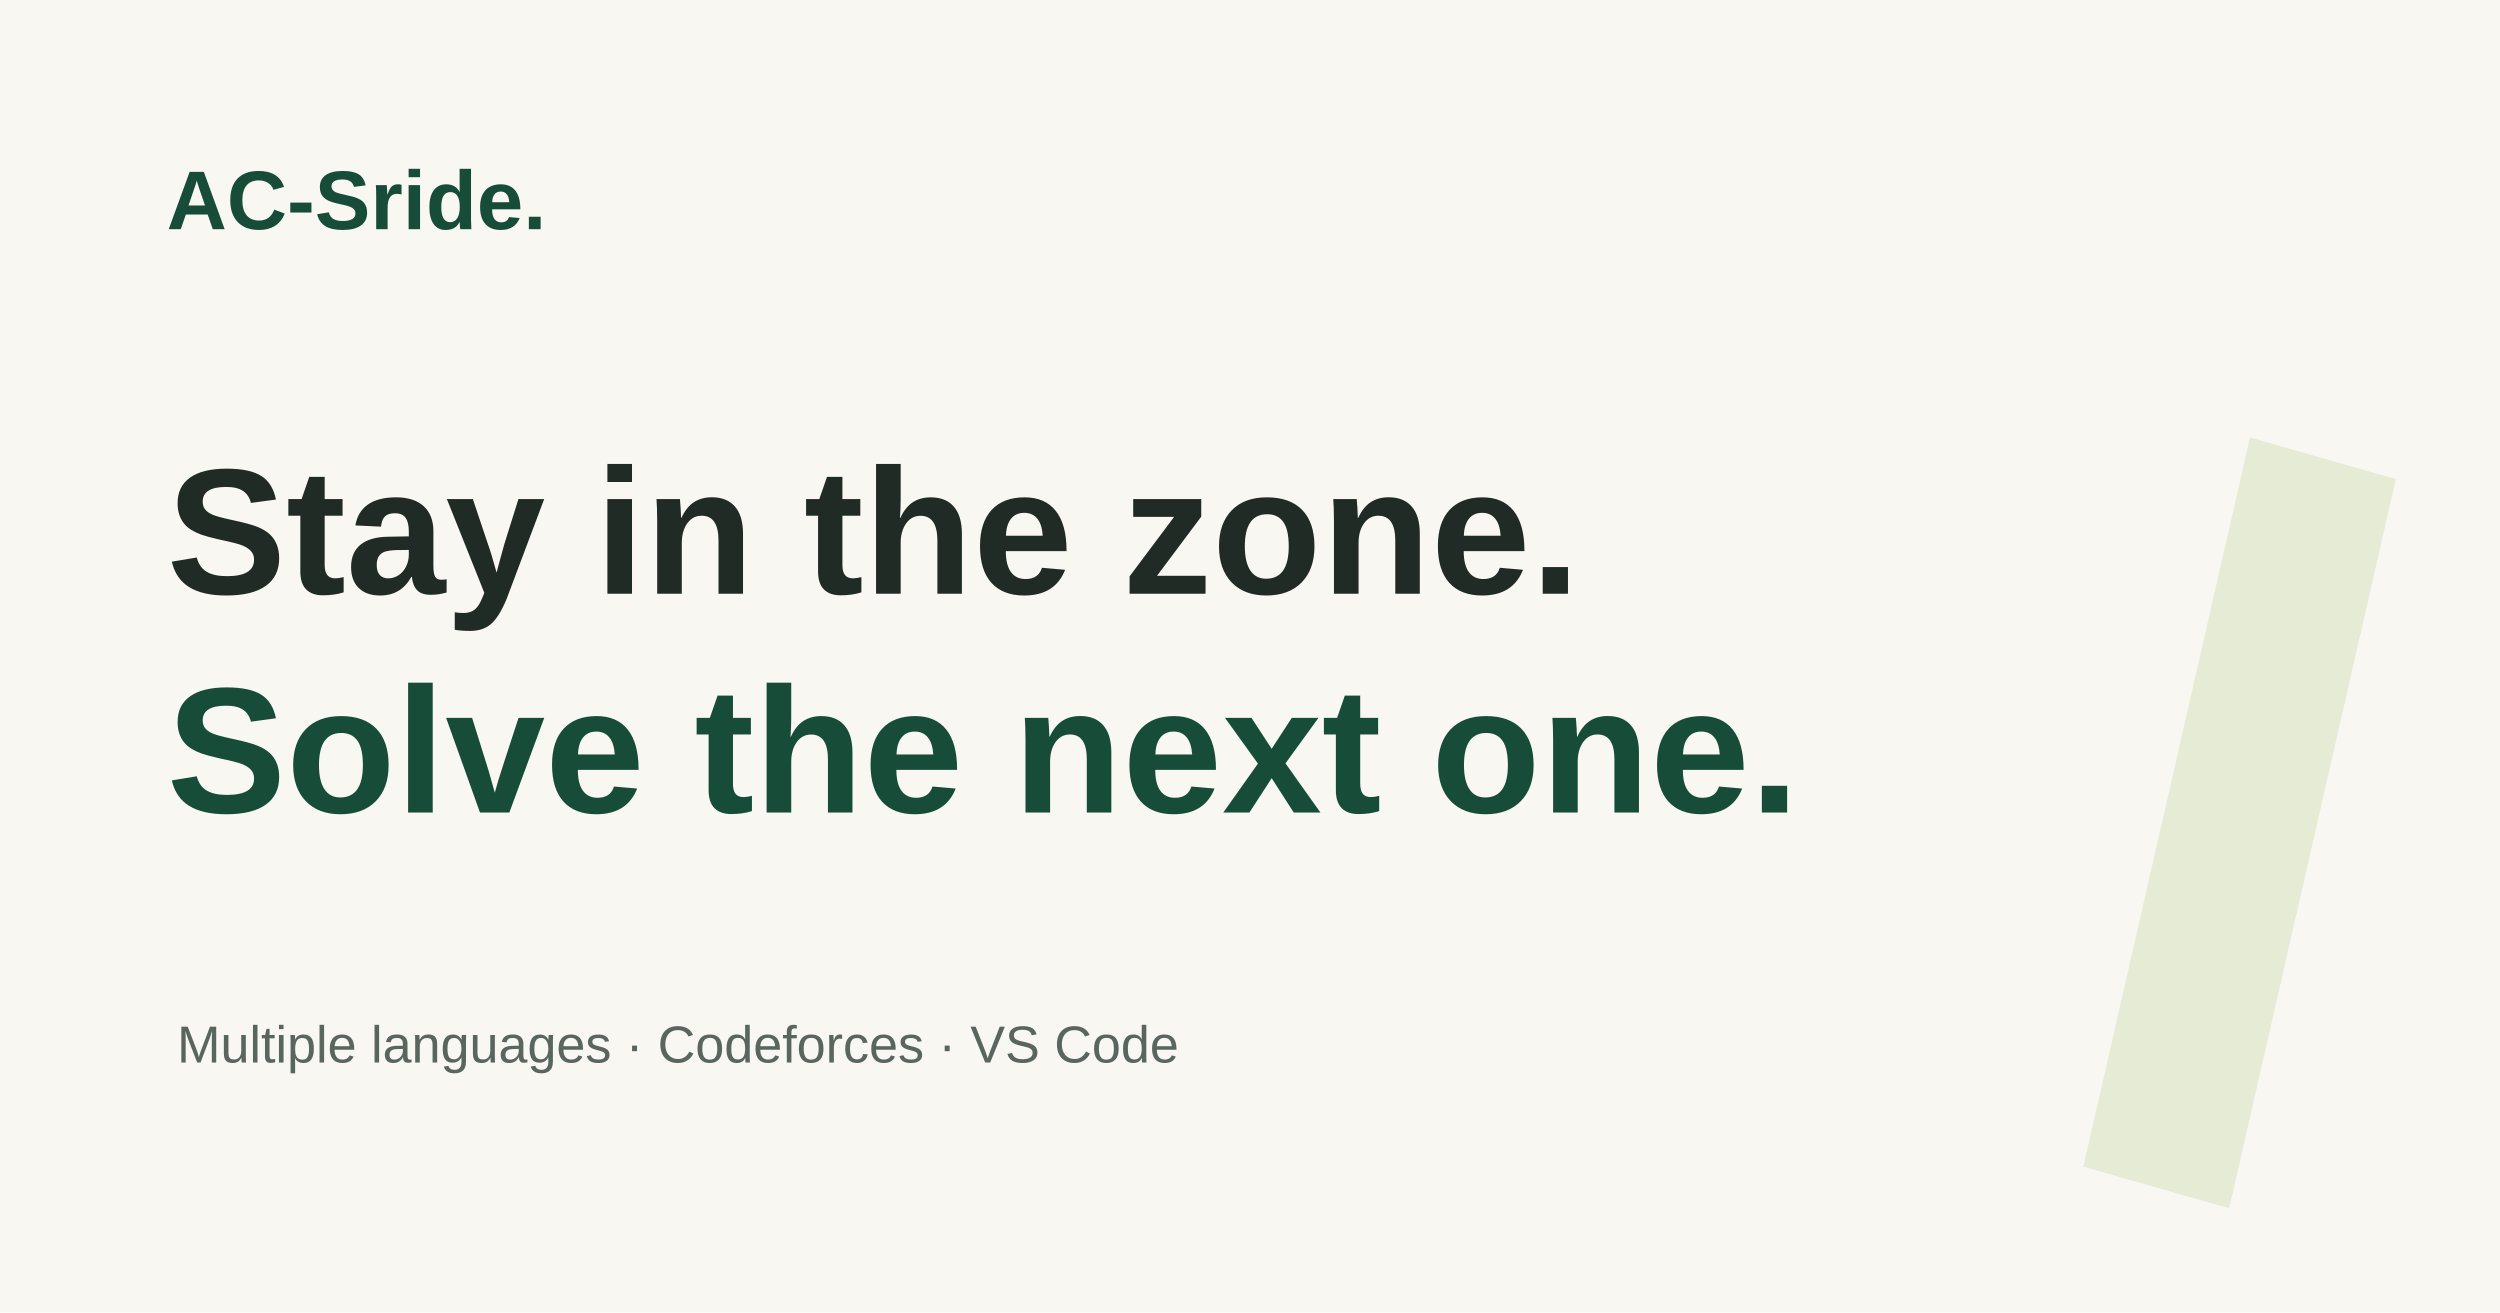
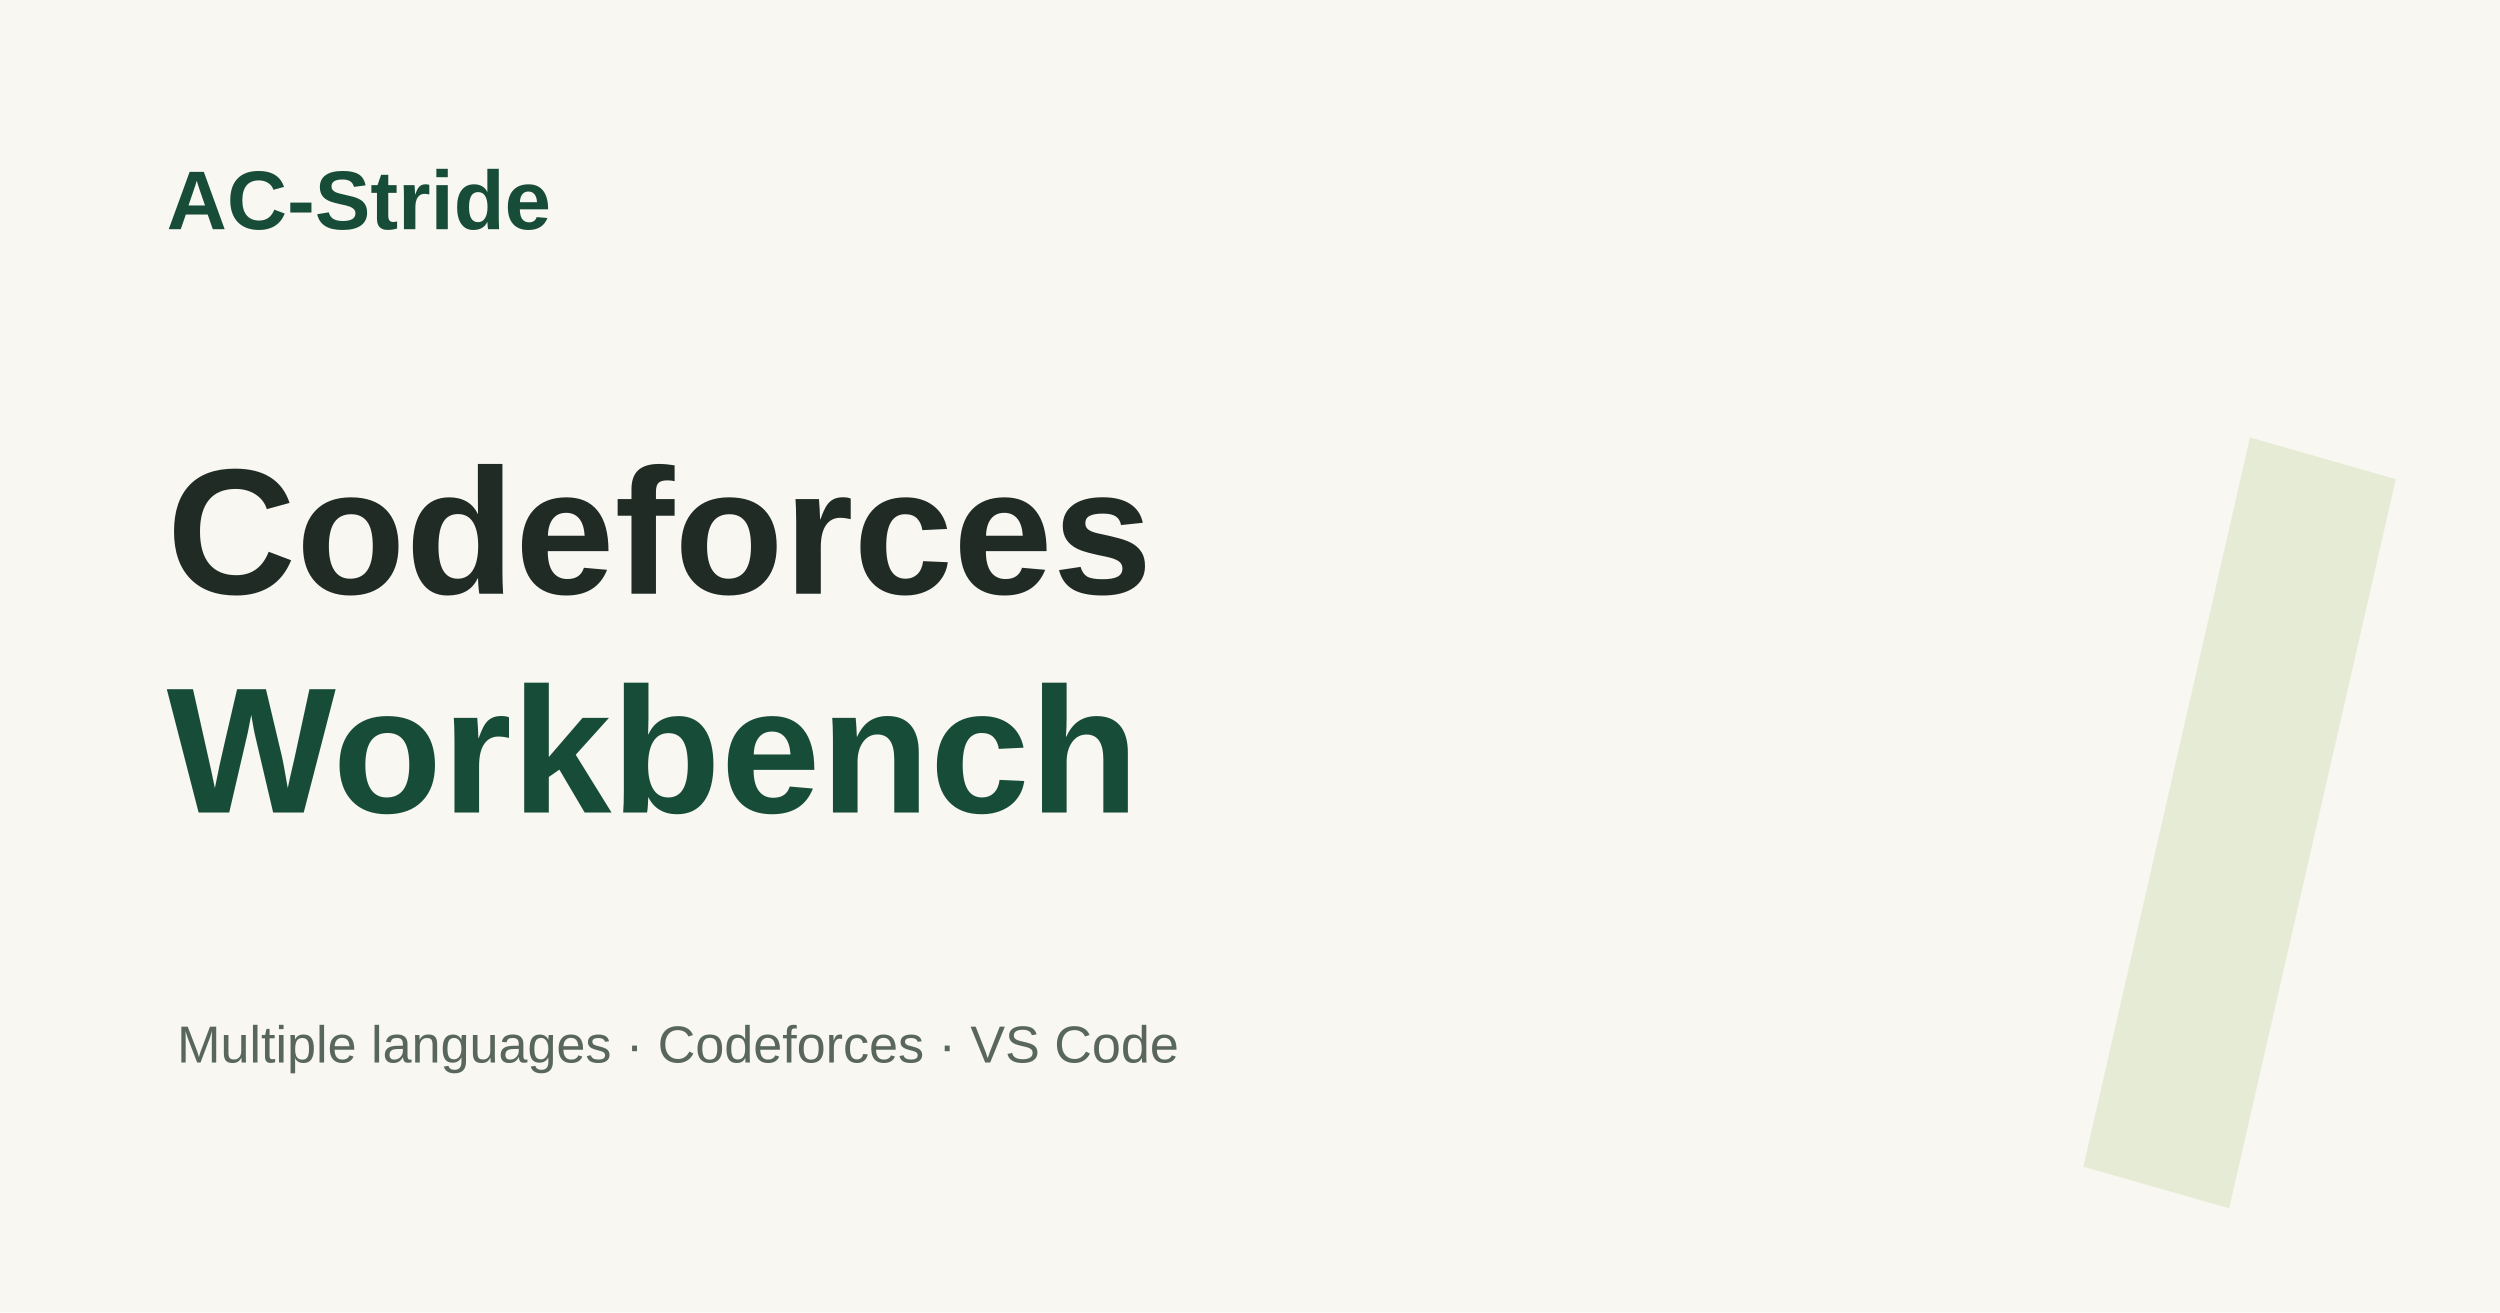
<svg xmlns="http://www.w3.org/2000/svg" width="1200" height="630" viewBox="0 0 1200 630">
  <rect width="1200" height="630" fill="#f8f7f2" />
  <path d="m1000 560 80-350 70 20-80 350z" fill="#e6ebd5" />
-   <text x="80" y="110" font-family="Arial,sans-serif" font-weight="700" font-size="40" fill="#174c38">AC-Sride.</text>
-   <text x="80" y="285" font-family="Arial,sans-serif" font-size="86" font-weight="700" fill="#202b25">Stay in the zone.</text>
-   <text x="80" y="390" font-family="Arial,sans-serif" font-size="86" font-weight="700" fill="#174c38">Solve the next one.</text>
+   <text x="80" y="110" font-family="Arial,sans-serif" font-weight="700" font-size="40" fill="#174c38">AC-Stride</text>
+   <text x="80" y="285" font-family="Arial,sans-serif" font-size="86" font-weight="700" fill="#202b25">Codeforces</text>
+   <text x="80" y="390" font-family="Arial,sans-serif" font-size="86" font-weight="700" fill="#174c38">Workbench</text>
  <text x="85" y="510" font-family="Arial,sans-serif" font-size="25" fill="#59665e">Multiple languages · Codeforces · VS Code</text>
</svg>
